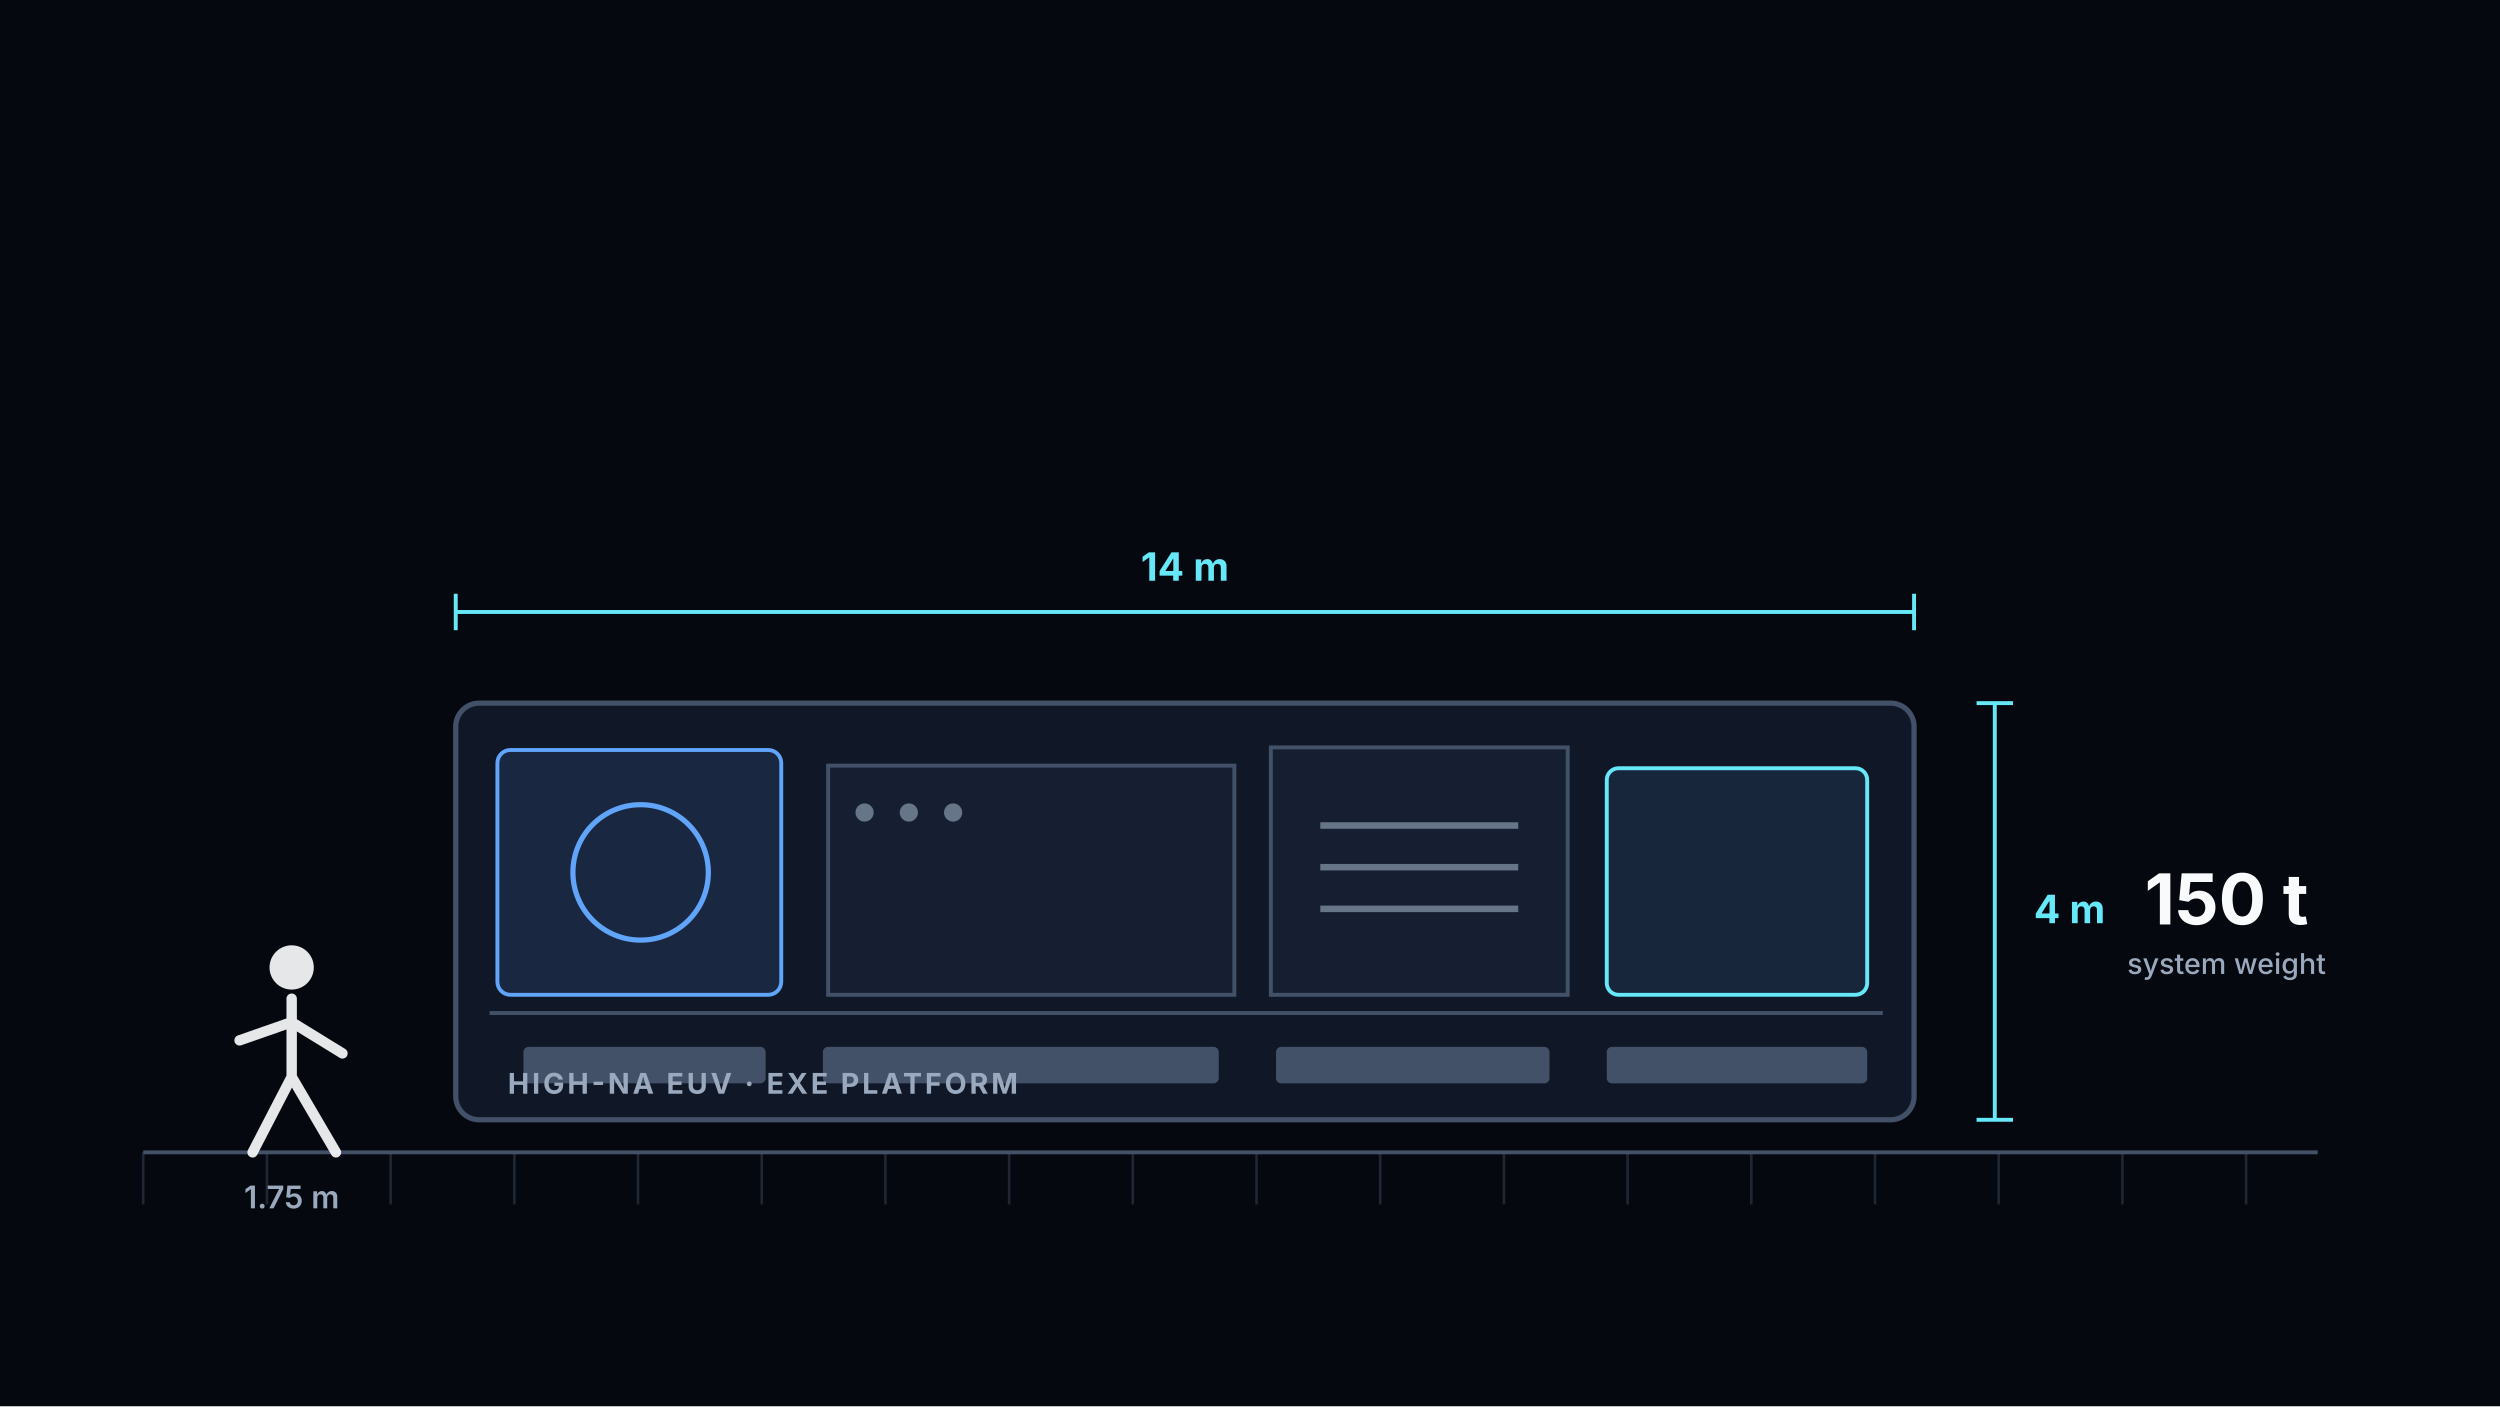
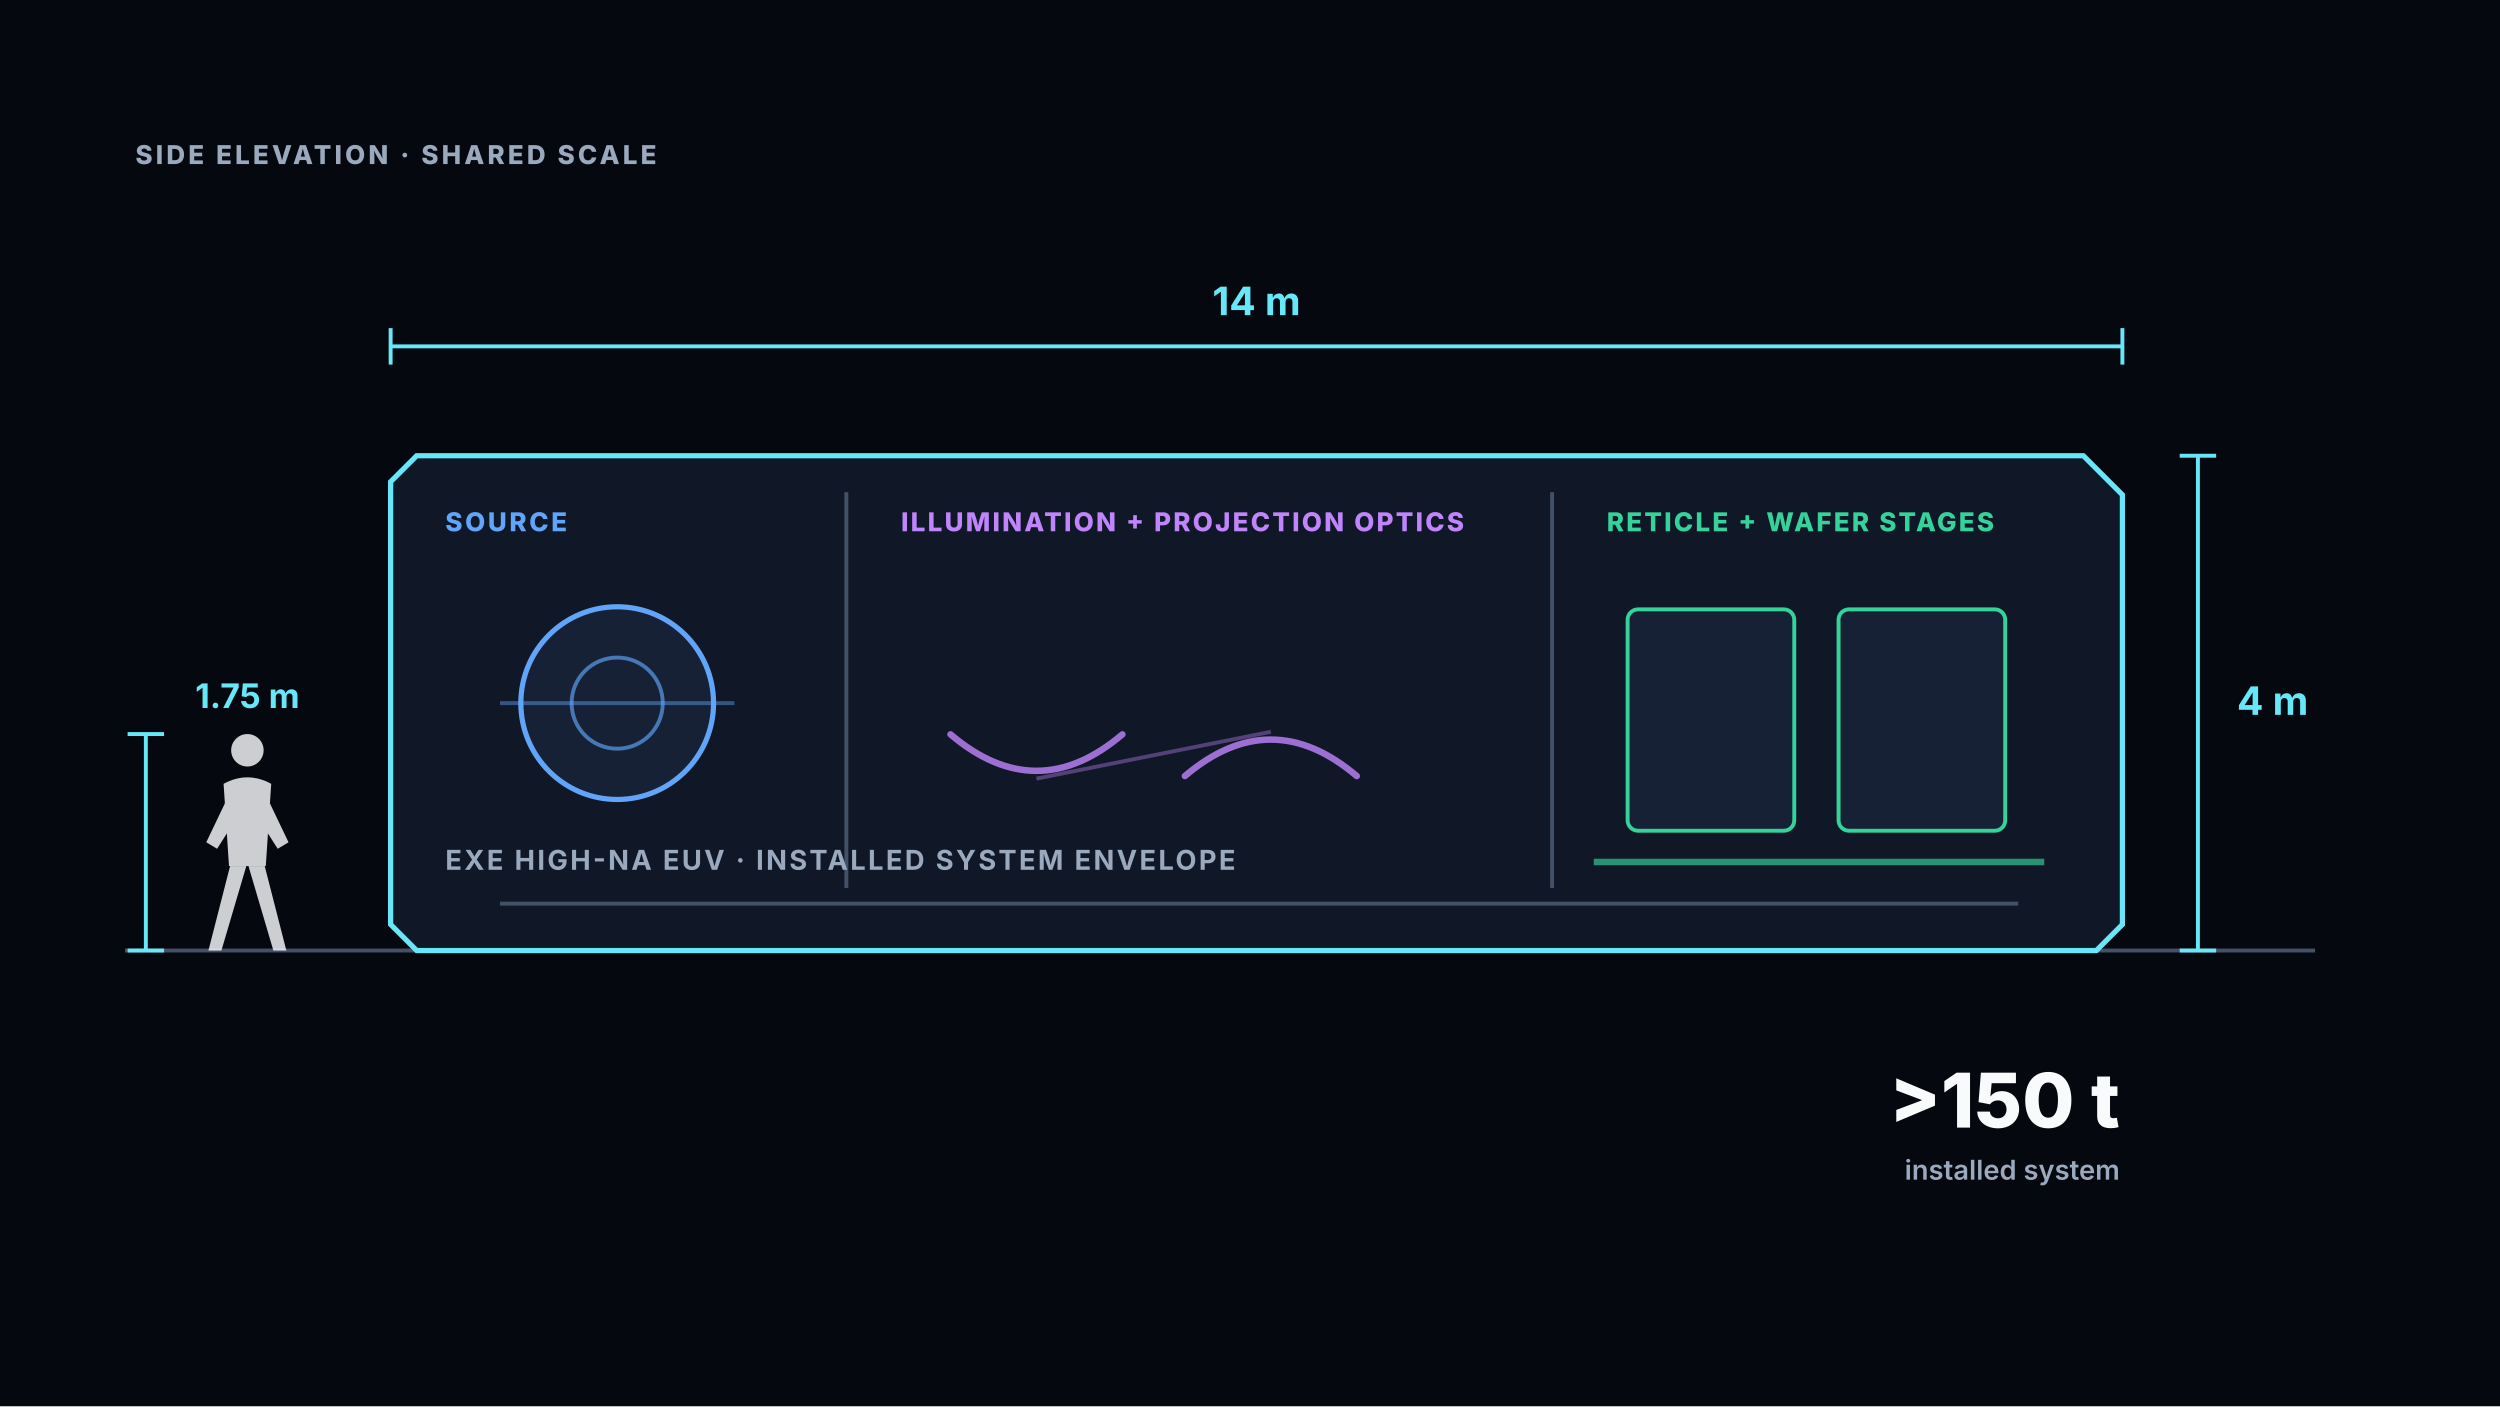
<svg xmlns="http://www.w3.org/2000/svg" viewBox="0 0 1920 1080" role="img" aria-labelledby="title desc" font-family="Inter, -apple-system, BlinkMacSystemFont, 'Segoe UI', sans-serif">
  <defs>
    <filter id="glow" x="-100%" y="-100%" width="300%" height="300%">
      <feGaussianBlur stdDeviation="9" result="blur" />
      <feMerge>
        <feMergeNode in="blur" />
        <feMergeNode in="SourceGraphic" />
      </feMerge>
    </filter>
    <marker id="arrow-cyan" markerWidth="12" markerHeight="12" refX="10" refY="6" orient="auto">
      <path d="M0,0 L12,6 L0,12 Z" fill="#67e8f9" />
    </marker>
    <marker id="arrow-amber" markerWidth="12" markerHeight="12" refX="10" refY="6" orient="auto">
      <path d="M0,0 L12,6 L0,12 Z" fill="#fbbf24" />
    </marker>
+     <marker id="arrow-rose" markerWidth="12" markerHeight="12" refX="10" refY="6" orient="auto">
+       <path d="M0,0 L12,6 L0,12 Z" fill="#fb7185" />
+     </marker>
  </defs>
  <rect width="1920" height="1080" fill="#05080e" />
-   <path d="M110 885H1780" stroke="#435168" stroke-width="3" />
+   <text x="104" y="126" fill="#9aa9bd" font-size="20" font-weight="760" text-anchor="start" letter-spacing="2.4">SIDE ELEVATION · SHARED SCALE</text>
+   <path d="M96 730H1778" stroke="#435168" stroke-width="3" />
  <g>
-     <path d="M110 885V925" stroke="#435168" stroke-width="2" opacity="0.42" />
-     <path d="M205 885V925" stroke="#435168" stroke-width="2" opacity="0.42" />
-     <path d="M300 885V925" stroke="#435168" stroke-width="2" opacity="0.42" />
-     <path d="M395 885V925" stroke="#435168" stroke-width="2" opacity="0.42" />
-     <path d="M490 885V925" stroke="#435168" stroke-width="2" opacity="0.42" />
-     <path d="M585 885V925" stroke="#435168" stroke-width="2" opacity="0.42" />
-     <path d="M680 885V925" stroke="#435168" stroke-width="2" opacity="0.42" />
-     <path d="M775 885V925" stroke="#435168" stroke-width="2" opacity="0.42" />
-     <path d="M870 885V925" stroke="#435168" stroke-width="2" opacity="0.42" />
-     <path d="M965 885V925" stroke="#435168" stroke-width="2" opacity="0.42" />
-     <path d="M1060 885V925" stroke="#435168" stroke-width="2" opacity="0.42" />
-     <path d="M1155 885V925" stroke="#435168" stroke-width="2" opacity="0.42" />
-     <path d="M1250 885V925" stroke="#435168" stroke-width="2" opacity="0.42" />
-     <path d="M1345 885V925" stroke="#435168" stroke-width="2" opacity="0.42" />
-     <path d="M1440 885V925" stroke="#435168" stroke-width="2" opacity="0.42" />
-     <path d="M1535 885V925" stroke="#435168" stroke-width="2" opacity="0.42" />
-     <path d="M1630 885V925" stroke="#435168" stroke-width="2" opacity="0.42" />
-     <path d="M1725 885V925" stroke="#435168" stroke-width="2" opacity="0.42" />
+     <path d="M320 350H1600L1630 380V710L1610 730H320L300 710V370Z" fill="#101827" stroke="#67e8f9" stroke-width="4" />
+     <path d="M650 378V682M1192 378V682" stroke="#435168" stroke-width="3" />
+     <text x="342" y="408" fill="#60a5fa" font-size="20" font-weight="760" text-anchor="start" letter-spacing="2">SOURCE</text>
+     <text x="692" y="408" fill="#c084fc" font-size="20" font-weight="760" text-anchor="start" letter-spacing="1.7">ILLUMINATION + PROJECTION OPTICS</text>
+     <text x="1234" y="408" fill="#34d399" font-size="20" font-weight="760" text-anchor="start" letter-spacing="1.7">RETICLE + WAFER STAGES</text>
+     <circle cx="474" cy="540" r="74" fill="#172136" stroke="#60a5fa" stroke-width="4" />
+     <circle cx="474" cy="540" r="35" fill="none" stroke="#60a5fa" stroke-width="3" opacity="0.65" />
+     <path d="M384 540H564" stroke="#60a5fa" stroke-width="3" opacity="0.44" />
+     <path d="M730 564Q796 620 862 564M910 596Q976 540 1042 596" fill="none" stroke="#c084fc" stroke-width="5" stroke-linecap="round" opacity="0.8" />
+     <path d="M796 598L976 562" stroke="#c084fc" stroke-width="3" opacity="0.38" />
+     <rect x="1250" y="468" width="128" height="170" rx="8" fill="#172136" stroke="#34d399" stroke-width="3" />
+     <rect x="1412" y="468" width="128" height="170" rx="8" fill="#172136" stroke="#34d399" stroke-width="3" />
+     <path d="M1224 662H1570" stroke="#34d399" stroke-width="5" opacity="0.65" />
+     <path d="M384 694H1550" stroke="#435168" stroke-width="3" />
+     <text x="342" y="668" fill="#9aa9bd" font-size="21" font-weight="700" text-anchor="start" letter-spacing="1.8">EXE HIGH-NA EUV · INSTALLED SYSTEM ENVELOPE</text>
  </g>
-   <g>
-     <rect x="350" y="540" width="1120" height="320" rx="18" fill="#101827" stroke="#435168" stroke-width="4" />
-     <path d="M376 778H1446" stroke="#435168" stroke-width="3" />
-     <rect x="382" y="576" width="218" height="188" rx="10" fill="#1a2740" stroke="#60a5fa" stroke-width="3" />
-     <circle cx="492" cy="670" r="52" fill="none" stroke="#60a5fa" stroke-width="4" />
-     <path d="M636 588H948V764H636Z" fill="#151f31" stroke="#435168" stroke-width="3" />
-     <path d="M976 574H1204V764H976Z" fill="#151f31" stroke="#435168" stroke-width="3" />
-     <rect x="1234" y="590" width="200" height="174" rx="9" fill="#17263a" stroke="#67e8f9" stroke-width="3" />
-     <g fill="#435168">
-       <rect x="402" y="804" width="186" height="28" rx="4" />
-       <rect x="632" y="804" width="304" height="28" rx="4" />
-       <rect x="980" y="804" width="210" height="28" rx="4" />
-       <rect x="1234" y="804" width="200" height="28" rx="4" />
-     </g>
-     <g fill="#9aa9bd" opacity="0.62">
-       <circle cx="664" cy="624" r="7" />
-       <circle cx="698" cy="624" r="7" />
-       <circle cx="732" cy="624" r="7" />
-       <path d="M1014 634H1166M1014 666H1166M1014 698H1166" stroke="#9aa9bd" stroke-width="5" />
-     </g>
+   <g fill="#f8fafc" opacity="0.82">
+     <circle cx="190" cy="576.219" r="12.469" />
+     <path d="M171.713 601.987Q190 592.013 208.287 601.987L204.131 665.163H175.869Z" />
+     <path d="M176.7 608.637L158.412 646.875L166.725 651.862L190 615.288L213.275 651.862L221.588 646.875L203.3 608.637Z" />
+     <path d="M176.7 665.163H189.169L170.05 730H160.075Z" />
+     <path d="M190.831 665.163H203.3L219.925 730H209.95Z" />
  </g>
-   <g fill="none" stroke="#f8fafc" stroke-width="8" stroke-linecap="round" stroke-linejoin="round" opacity="0.92">
-     <circle cx="224" cy="743" r="17" fill="#f8fafc" stroke="none" />
-     <path d="M224 767V827M184 799L224 785L263 809M224 827L194 885M224 827L258 885" />
-   </g>
-   <path d="M350 456V484M350 470H1470M1470 456V484" fill="none" stroke="#67e8f9" stroke-width="3" />
-   <text x="910" y="446" fill="#67e8f9" font-size="30" font-weight="720" text-anchor="middle" letter-spacing="0">14 m</text>
-   <path d="M1518 540H1546M1532 540V860M1518 860H1546" fill="none" stroke="#67e8f9" stroke-width="3" />
-   <text x="1562" y="709" fill="#67e8f9" font-size="30" font-weight="720" text-anchor="start" letter-spacing="0">4 m</text>
-   <text x="224" y="928" fill="#9aa9bd" font-size="24" font-weight="560" text-anchor="middle" letter-spacing="0">1.75 m</text>
-   <text x="390" y="840" fill="#9aa9bd" font-size="22" font-weight="700" text-anchor="start" letter-spacing="2.2">HIGH-NA EUV · EXE PLATFORM</text>
-   <text x="1710" y="710" fill="#f8fafc" font-size="54" font-weight="740" text-anchor="middle" letter-spacing="0">150 t</text>
-   <text x="1710" y="748" fill="#9aa9bd" font-size="22" font-weight="520" text-anchor="middle" letter-spacing="0">system weight</text>
+   <path d="M300 252V280M300 266H1630M1630 252V280" fill="none" stroke="#67e8f9" stroke-width="3" />
+   <text x="965" y="242" fill="#67e8f9" font-size="30" font-weight="720" text-anchor="middle" letter-spacing="0">14 m</text>
+   <path d="M1674 350H1702M1688 350V730M1674 730H1702" fill="none" stroke="#67e8f9" stroke-width="3" />
+   <text x="1718" y="549" fill="#67e8f9" font-size="30" font-weight="720" text-anchor="start" letter-spacing="0">4 m</text>
+   <path d="M98 563.75H126M112 563.75V730M98 730H126" fill="none" stroke="#67e8f9" stroke-width="3" />
+   <text x="190" y="543.75" fill="#67e8f9" font-size="26" font-weight="720" text-anchor="middle" letter-spacing="0">1.75 m</text>
+   <text x="1628" y="866" fill="#f8fafc" font-size="58" font-weight="780" text-anchor="end" letter-spacing="0">&gt;150 t</text>
+   <text x="1628" y="906" fill="#9aa9bd" font-size="21" font-weight="560" text-anchor="end" letter-spacing="0">installed system</text>
</svg>
